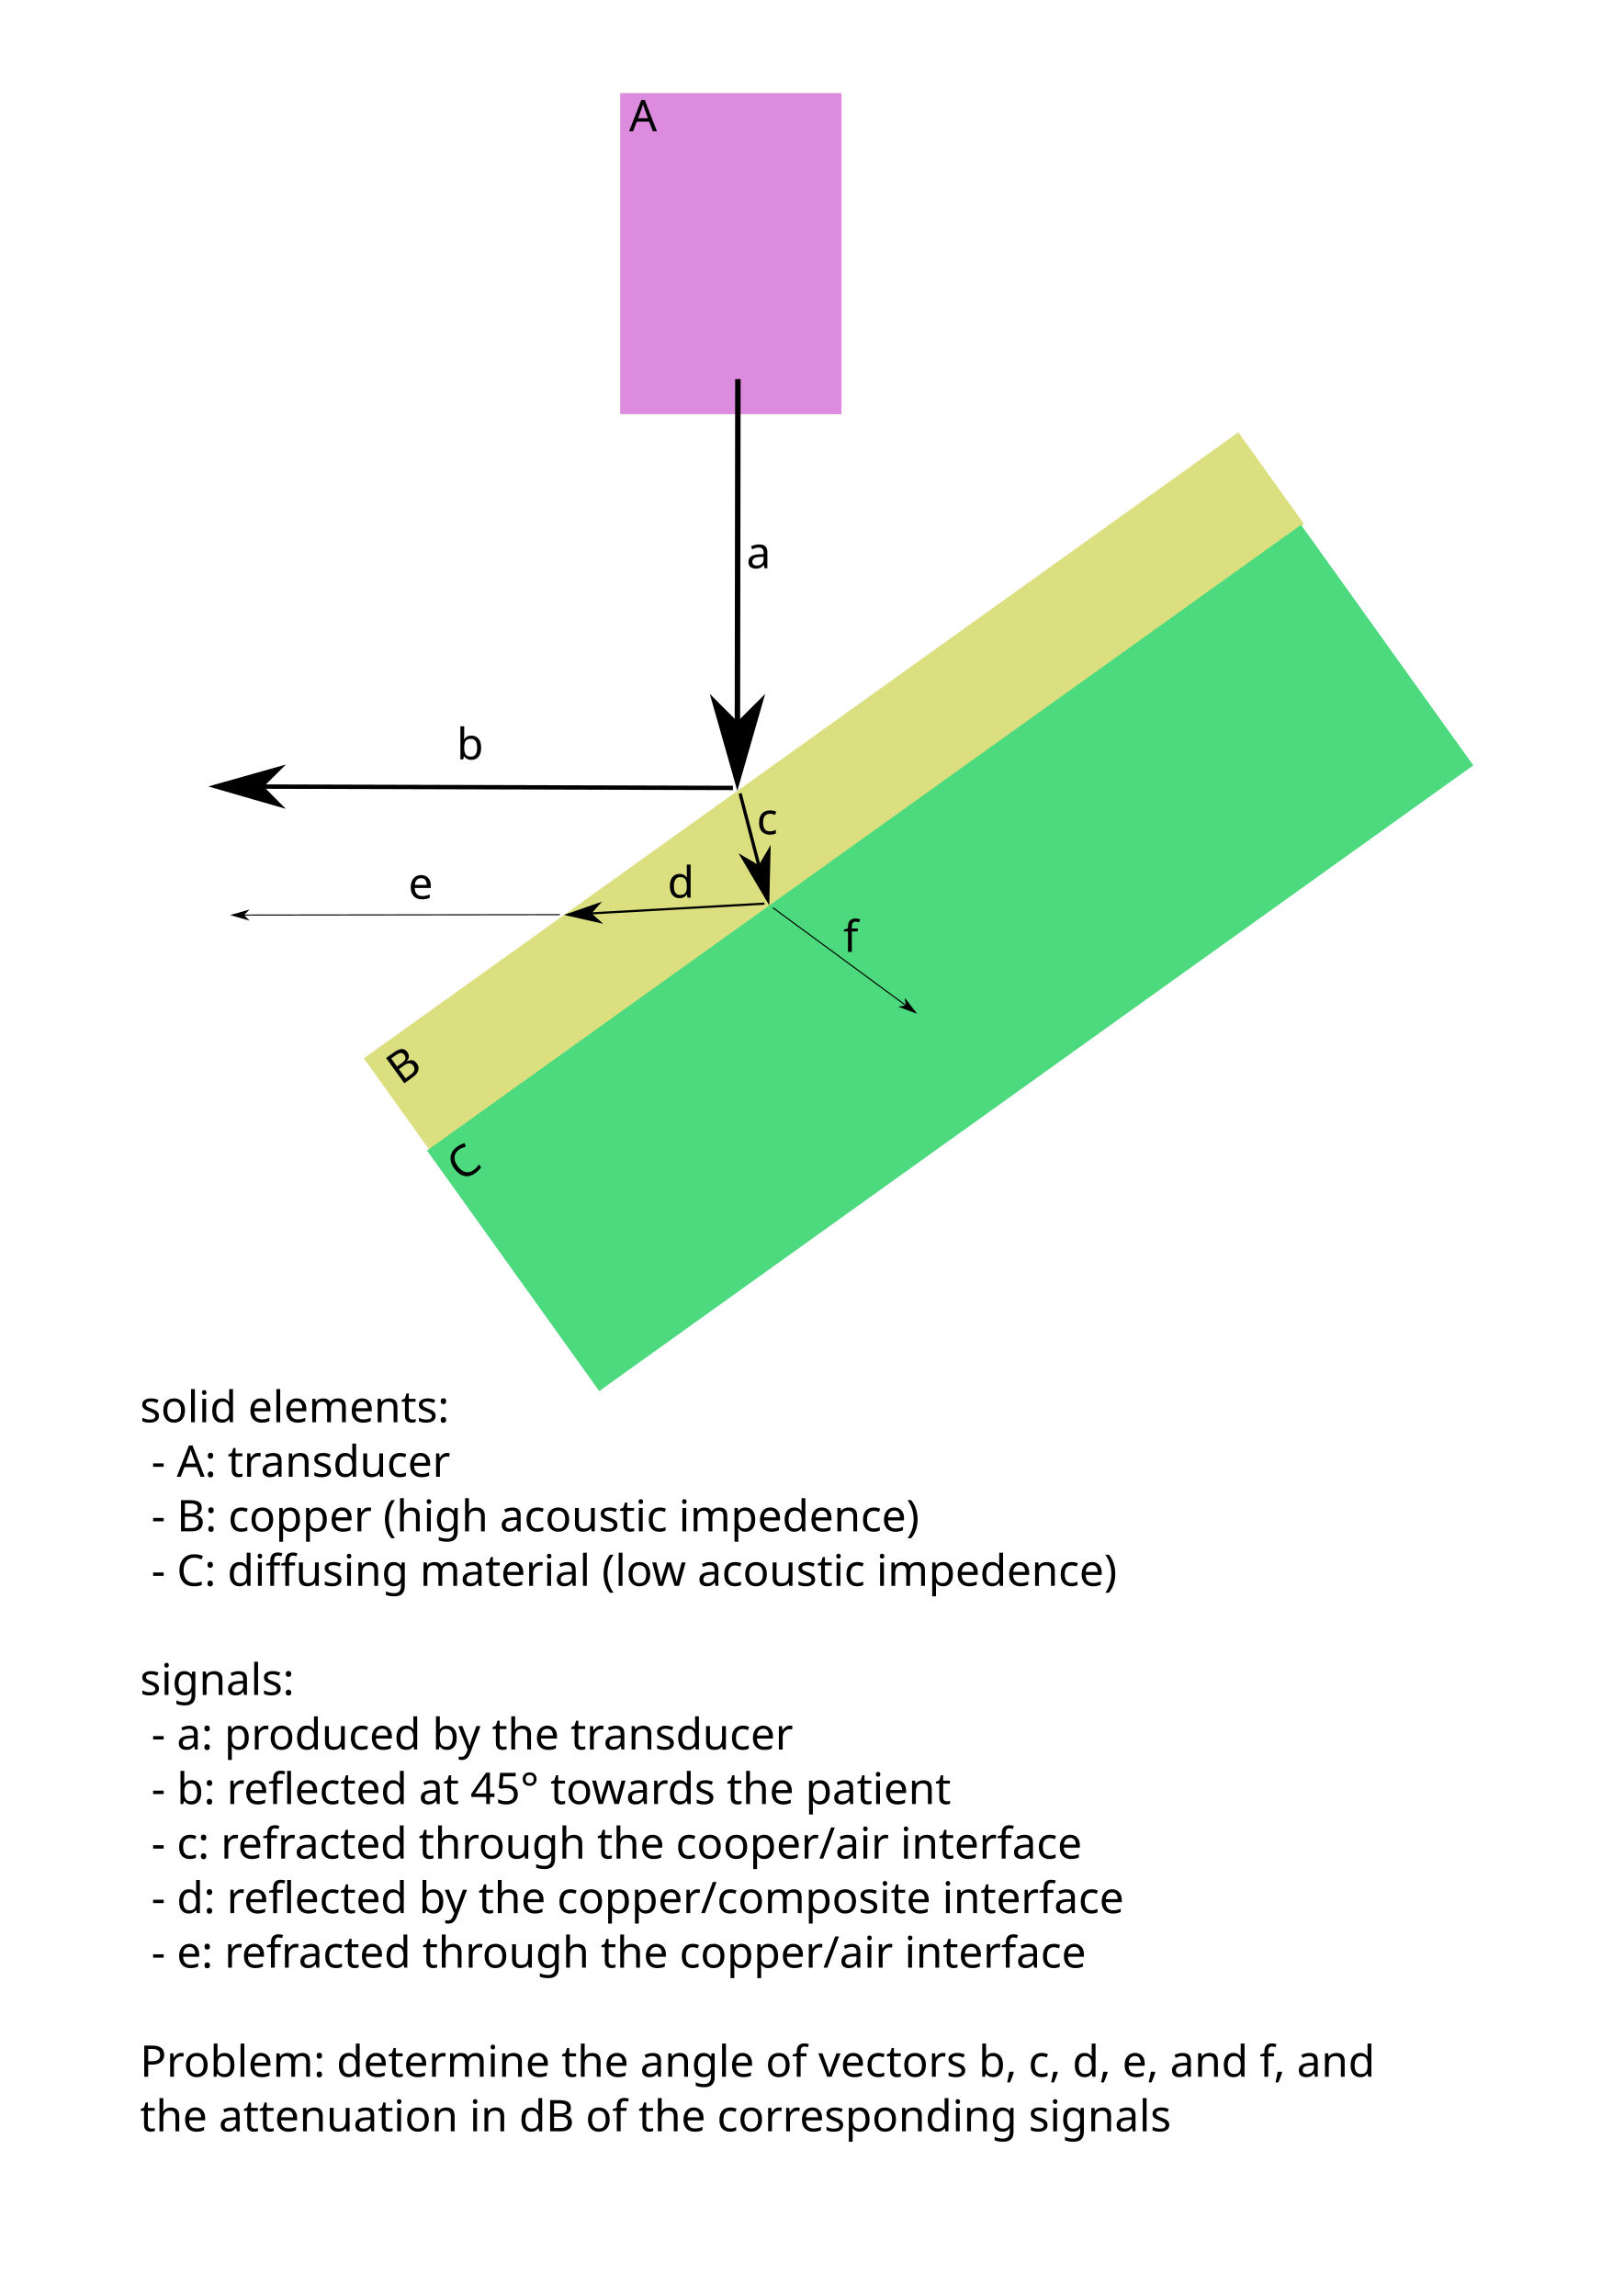
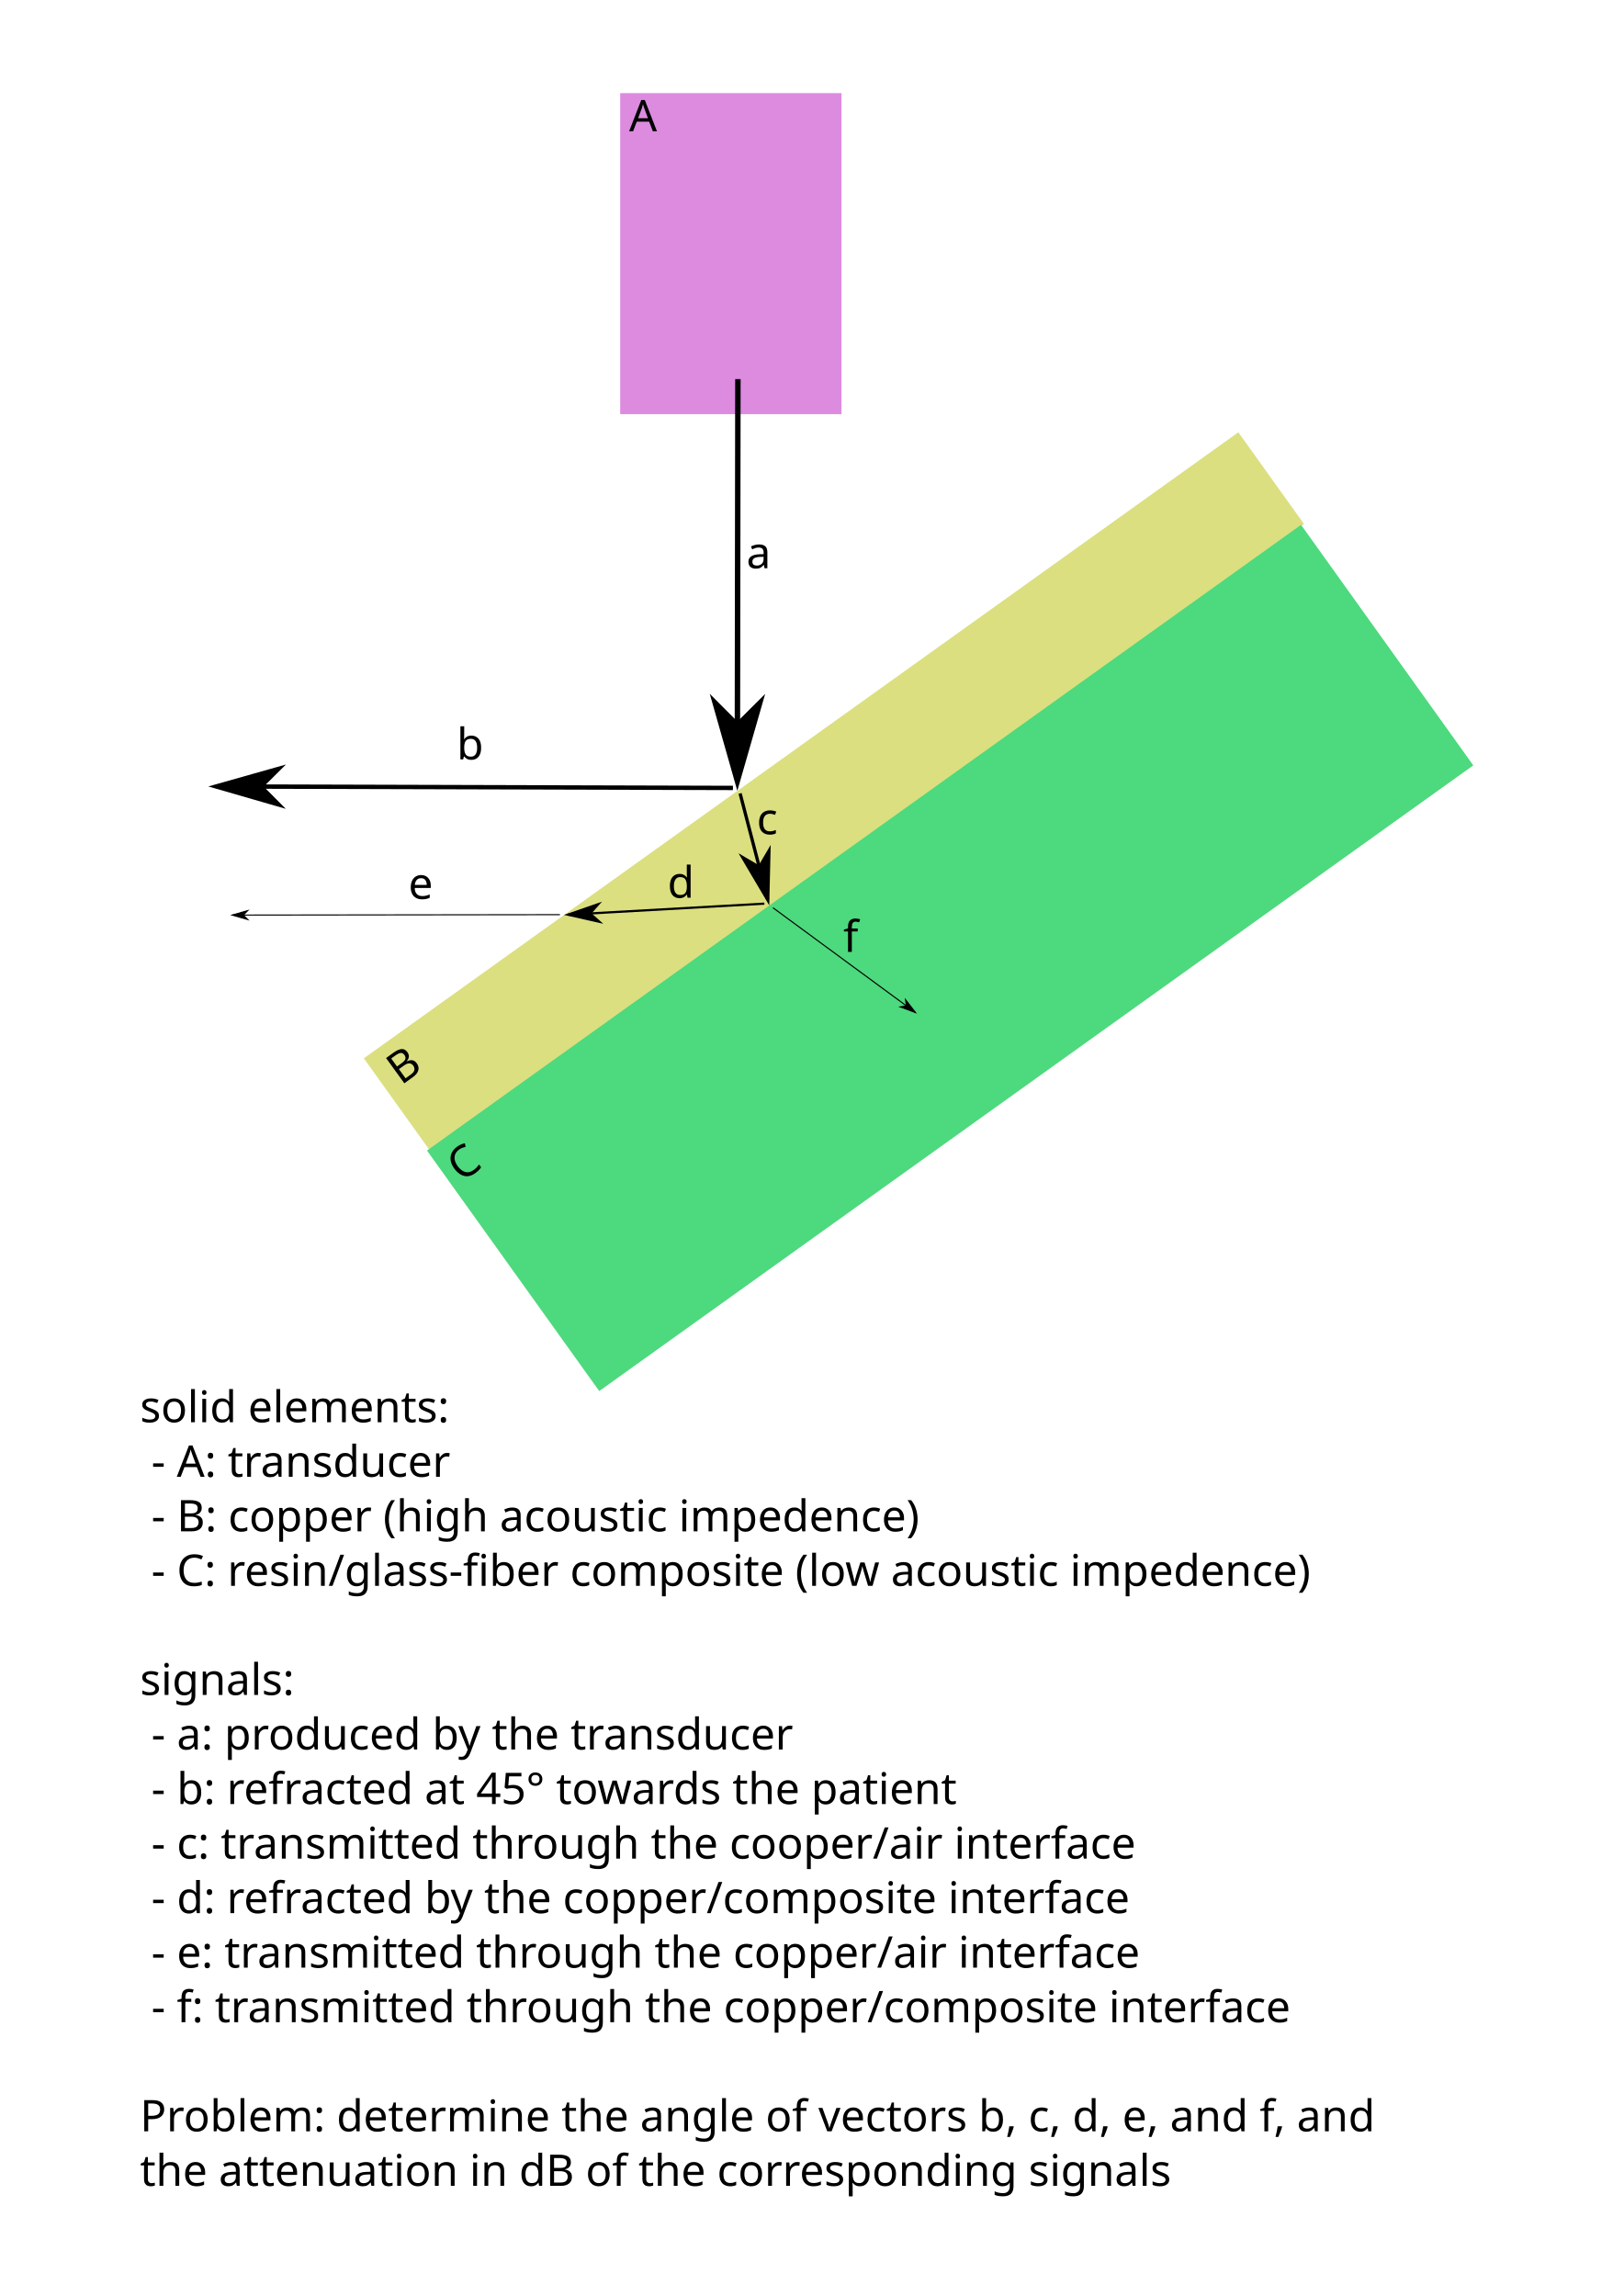
<svg xmlns="http://www.w3.org/2000/svg" width="210mm" height="297mm" viewBox="0 0 744.094 1052.362" id="svg2" version="1.1">
  <defs id="defs4">
    <marker orient="auto" refY="0.0" refX="0.0" id="marker4692" style="overflow:visible;">
      <path id="path4694" d="M 0.0,0.0 L 5.0,-5.0 L -12.5,0.0 L 5.0,5.0 L 0.0,0.0 z " style="fill-rule:evenodd;stroke:#000000;stroke-width:1pt;stroke-opacity:1;fill:#000000;fill-opacity:1" transform="scale(0.8) rotate(180) translate(12.5,0)" />
    </marker>
    <marker style="overflow:visible;" id="marker4638" refX="0.0" refY="0.0" orient="auto">
      <path transform="scale(0.8) rotate(180) translate(12.5,0)" style="fill-rule:evenodd;stroke:#000000;stroke-width:1pt;stroke-opacity:1;fill:#000000;fill-opacity:1" d="M 0.0,0.0 L 5.0,-5.0 L -12.5,0.0 L 5.0,5.0 L 0.0,0.0 z " id="path4640" />
    </marker>
    <marker orient="auto" refY="0.0" refX="0.0" id="marker4590" style="overflow:visible;">
      <path id="path4592" d="M 0.0,0.0 L 5.0,-5.0 L -12.5,0.0 L 5.0,5.0 L 0.0,0.0 z " style="fill-rule:evenodd;stroke:#000000;stroke-width:1pt;stroke-opacity:1;fill:#000000;fill-opacity:1" transform="scale(0.8) rotate(180) translate(12.5,0)" />
    </marker>
    <marker orient="auto" refY="0.0" refX="0.0" id="marker4554" style="overflow:visible;">
      <path id="path4556" d="M 0.0,0.0 L 5.0,-5.0 L -12.5,0.0 L 5.0,5.0 L 0.0,0.0 z " style="fill-rule:evenodd;stroke:#000000;stroke-width:1pt;stroke-opacity:1;fill:#000000;fill-opacity:1" transform="scale(0.8) rotate(180) translate(12.5,0)" />
    </marker>
    <marker orient="auto" refY="0.0" refX="0.0" id="marker4524" style="overflow:visible;">
      <path id="path4526" d="M 0.0,0.0 L 5.0,-5.0 L -12.5,0.0 L 5.0,5.0 L 0.0,0.0 z " style="fill-rule:evenodd;stroke:#000000;stroke-width:1pt;stroke-opacity:1;fill:#000000;fill-opacity:1" transform="scale(0.8) rotate(180) translate(12.5,0)" />
    </marker>
    <marker orient="auto" refY="0.0" refX="0.0" id="Arrow1Lend" style="overflow:visible;">
      <path id="path4237" d="M 0.0,0.0 L 5.0,-5.0 L -12.5,0.0 L 5.0,5.0 L 0.0,0.0 z " style="fill-rule:evenodd;stroke:#000000;stroke-width:1pt;stroke-opacity:1;fill:#000000;fill-opacity:1" transform="scale(0.8) rotate(180) translate(12.5,0)" />
    </marker>
  </defs>
  <g id="layer1">
    <rect style="fill:#dbdf80;fill-opacity:1;fill-rule:evenodd;stroke:none;stroke-width:0.421;stroke-linecap:butt;stroke-linejoin:round;stroke-miterlimit:4;stroke-dasharray:none;stroke-dashoffset:0;stroke-opacity:1" id="rect5070" width="492.898" height="51.694" x="-146.824" y="491.465" transform="matrix(0.8130792,-0.582153,0.582153,0.8130792,0,0)" />
    <rect style="fill:#4dd97d;fill-opacity:1;fill-rule:evenodd;stroke:none;stroke-width:0.681;stroke-linecap:butt;stroke-linejoin:round;stroke-miterlimit:4;stroke-dasharray:none;stroke-dashoffset:0;stroke-opacity:1" id="rect5070-0" width="492.637" height="135.587" x="-147.896" y="542.689" transform="matrix(0.8130792,-0.582153,0.582153,0.8130792,0,0)" />
    <rect style="fill:#dc8bdf;fill-opacity:1;fill-rule:evenodd;stroke:none;stroke-width:2;stroke-linecap:butt;stroke-linejoin:round;stroke-miterlimit:4;stroke-dasharray:none;stroke-dashoffset:0;stroke-opacity:1" id="rect4136" width="101.429" height="147.143" x="284.214" y="42.679" />
    <path style="fill:none;fill-rule:evenodd;stroke:#000000;stroke-width:2.5;stroke-linecap:butt;stroke-linejoin:miter;stroke-miterlimit:4;stroke-dasharray:none;stroke-opacity:1;marker-end:url(#Arrow1Lend)" d="m 338.156,173.762 -0.253,183.848" id="path4228" />
    <path style="fill:none;fill-rule:evenodd;stroke:#000000;stroke-width:2;stroke-linecap:butt;stroke-linejoin:miter;stroke-miterlimit:4;stroke-dasharray:none;stroke-opacity:1;marker-end:url(#marker4524)" d="M 335.883,361.146 99.342,360.478" id="path4522" />
    <path style="fill:none;fill-rule:evenodd;stroke:#000000;stroke-width:1.5;stroke-linecap:butt;stroke-linejoin:miter;stroke-miterlimit:4;stroke-dasharray:none;stroke-opacity:1;marker-end:url(#marker4554)" d="m 339.166,363.671 12.627,48.487" id="path4552" />
    <path style="fill:none;fill-rule:evenodd;stroke:#000000;stroke-width:1;stroke-linecap:butt;stroke-linejoin:miter;stroke-miterlimit:4;stroke-dasharray:none;stroke-opacity:1;marker-end:url(#marker4590)" d="m 350.278,414.179 -89.904,5.051" id="path4588" />
    <path style="fill:none;fill-rule:evenodd;stroke:#000000;stroke-width:0.5;stroke-linecap:butt;stroke-linejoin:miter;stroke-miterlimit:4;stroke-dasharray:none;stroke-opacity:1;marker-end:url(#marker4638)" d="m 256.586,419.229 -150.134,0.197" id="path4630" />
    <path style="fill:none;fill-rule:evenodd;stroke:#000000;stroke-width:0.5;stroke-linecap:butt;stroke-linejoin:miter;stroke-miterlimit:4;stroke-dasharray:none;stroke-opacity:1;marker-end:url(#marker4692)" d="m 354.215,416.059 65.263,47.993" id="path4684" />
    <text xml:space="preserve" style="font-style:normal;font-weight:normal;font-size:20px;line-height:125%;font-family:sans-serif;letter-spacing:0px;word-spacing:0px;fill:#000000;fill-opacity:1;stroke:none;stroke-width:1px;stroke-linecap:butt;stroke-linejoin:miter;stroke-opacity:1" x="288.296" y="60.198" id="text4750">
      <tspan id="tspan4752" x="288.296" y="60.198">A</tspan>
    </text>
    <text xml:space="preserve" style="font-style:normal;font-weight:normal;font-size:20px;line-height:125%;font-family:sans-serif;letter-spacing:0px;word-spacing:0px;fill:#000000;fill-opacity:1;stroke:none;stroke-width:1px;stroke-linecap:butt;stroke-linejoin:miter;stroke-opacity:1" x="342.064" y="260.445" id="text4754">
      <tspan id="tspan4756" x="342.064" y="260.445">a</tspan>
    </text>
    <text xml:space="preserve" style="font-style:normal;font-weight:normal;font-size:20px;line-height:125%;font-family:sans-serif;letter-spacing:0px;word-spacing:0px;fill:#000000;fill-opacity:1;stroke:none;stroke-width:1px;stroke-linecap:butt;stroke-linejoin:miter;stroke-opacity:1" x="108.086" y="348.286" id="text4758">
      <tspan x="108.086" y="348.286" id="tspan4762" />
    </text>
    <text xml:space="preserve" style="font-style:normal;font-weight:normal;font-size:20px;line-height:125%;font-family:sans-serif;letter-spacing:0px;word-spacing:0px;fill:#000000;fill-opacity:1;stroke:none;stroke-width:1px;stroke-linecap:butt;stroke-linejoin:miter;stroke-opacity:1" x="113.137" y="442.23" id="text4766">
      <tspan id="tspan4768" x="113.137" y="442.23" />
    </text>
    <text xml:space="preserve" style="font-style:normal;font-weight:normal;font-size:20px;line-height:125%;font-family:sans-serif;letter-spacing:0px;word-spacing:0px;fill:#000000;fill-opacity:1;stroke:none;stroke-width:1px;stroke-linecap:butt;stroke-linejoin:miter;stroke-opacity:1" x="-142.813" y="510.904" id="text4770" transform="matrix(0.8102417,-0.5860959,0.5860959,0.8102417,0,0)">
      <tspan id="tspan4772" x="-142.813" y="510.904">B</tspan>
    </text>
    <text xml:space="preserve" style="font-style:normal;font-weight:normal;font-size:20px;line-height:125%;font-family:sans-serif;letter-spacing:0px;word-spacing:0px;fill:#000000;fill-opacity:1;stroke:none;stroke-width:1px;stroke-linecap:butt;stroke-linejoin:miter;stroke-opacity:1" x="-151.978" y="561.711" id="text4774" transform="matrix(0.8043698,-0.5941289,0.5941289,0.8043698,0,0)">
      <tspan id="tspan4776" x="-151.978" y="561.711">C</tspan>
    </text>
    <text xml:space="preserve" style="font-style:normal;font-weight:normal;font-size:20px;line-height:125%;font-family:sans-serif;letter-spacing:0px;word-spacing:0px;fill:#000000;fill-opacity:1;stroke:none;stroke-width:1px;stroke-linecap:butt;stroke-linejoin:miter;stroke-opacity:1" x="64.172" y="651.874" id="text4778">
      <tspan id="tspan4780" x="64.172" y="651.874">solid elements: </tspan>
      <tspan x="64.172" y="676.874" id="tspan4782"> - A: transducer</tspan>
      <tspan x="64.172" y="701.874" id="tspan4784"> - B: copper (high acoustic impedence)</tspan>
-       <tspan x="64.172" y="726.874" id="tspan4788"> - C: diffusing material (low acoustic impedence)</tspan>
+       <tspan x="64.172" y="726.874" id="tspan4788"> - C: resin/glass-fiber composite (low acoustic impedence)</tspan>
      <tspan x="64.172" y="751.874" id="tspan4792" />
      <tspan x="64.172" y="776.874" id="tspan4794">signals:</tspan>
      <tspan x="64.172" y="801.874" id="tspan4798"> - a: produced by the transducer</tspan>
-       <tspan x="64.172" y="826.874" id="tspan4800"> - b: reflected at 45° towards the patient</tspan>
-       <tspan x="64.172" y="851.874" id="tspan4796"> - c: refracted through the cooper/air interface</tspan>
-       <tspan x="64.172" y="876.874" id="tspan4802"> - d: reflected by the copper/composite interface</tspan>
-       <tspan x="64.172" y="901.874" id="tspan4804"> - e: refracted through the copper/air interface</tspan>
-       <tspan x="64.172" y="926.874" id="tspan5048" />
-       <tspan x="64.172" y="951.874" id="tspan5060">Problem: determine the angle of vectors b, c, d, e, and f, and </tspan>
-       <tspan x="64.172" y="976.874" id="tspan5062">the attenuation in dB of the corresponding signals</tspan>
+       <tspan x="64.172" y="826.874" id="tspan4800"> - b: refracted at 45° towards the patient</tspan>
+       <tspan x="64.172" y="851.874" id="tspan4796"> - c: transmitted through the cooper/air interface</tspan>
+       <tspan x="64.172" y="876.874" id="tspan4802"> - d: refracted by the copper/composite interface</tspan>
+       <tspan x="64.172" y="901.874" id="tspan4804"> - e: transmitted through the copper/air interface</tspan>
+       <tspan x="64.172" y="926.874" id="tspan5861"> - f: transmitted through the copper/composite interface</tspan>
+       <tspan x="64.172" y="951.874" id="tspan5048" />
+       <tspan x="64.172" y="976.874" id="tspan5060">Problem: determine the angle of vectors b, c, d, e, and f, and </tspan>
+       <tspan x="64.172" y="1001.874" id="tspan5062">the attenuation in dB of the corresponding signals</tspan>
    </text>
    <text xml:space="preserve" style="font-style:normal;font-weight:normal;font-size:20px;line-height:125%;font-family:sans-serif;letter-spacing:0px;word-spacing:0px;fill:#000000;fill-opacity:1;stroke:none;stroke-width:1px;stroke-linecap:butt;stroke-linejoin:miter;stroke-opacity:1" x="209.286" y="348.077" id="text4908">
      <tspan id="tspan4910" x="209.286" y="348.077">b</tspan>
    </text>
    <text xml:space="preserve" style="font-style:normal;font-weight:normal;font-size:20px;line-height:125%;font-family:sans-serif;letter-spacing:0px;word-spacing:0px;fill:#000000;fill-opacity:1;stroke:none;stroke-width:1px;stroke-linecap:butt;stroke-linejoin:miter;stroke-opacity:1" x="346.786" y="382.362" id="text4912">
      <tspan id="tspan4914" x="346.786" y="382.362">c</tspan>
    </text>
    <text xml:space="preserve" style="font-style:normal;font-weight:normal;font-size:20px;line-height:125%;font-family:sans-serif;letter-spacing:0px;word-spacing:0px;fill:#000000;fill-opacity:1;stroke:none;stroke-width:1px;stroke-linecap:butt;stroke-linejoin:miter;stroke-opacity:1" x="305.893" y="411.469" id="text4916">
      <tspan id="tspan4918" x="305.893" y="411.469">d</tspan>
    </text>
    <text xml:space="preserve" style="font-style:normal;font-weight:normal;font-size:20px;line-height:125%;font-family:sans-serif;letter-spacing:0px;word-spacing:0px;fill:#000000;fill-opacity:1;stroke:none;stroke-width:1px;stroke-linecap:butt;stroke-linejoin:miter;stroke-opacity:1" x="187.143" y="412.005" id="text4920">
      <tspan id="tspan4922" x="187.143" y="412.005">e</tspan>
    </text>
    <text xml:space="preserve" style="font-style:normal;font-weight:normal;font-size:20px;line-height:125%;font-family:sans-serif;letter-spacing:0px;word-spacing:0px;fill:#000000;fill-opacity:1;stroke:none;stroke-width:1px;stroke-linecap:butt;stroke-linejoin:miter;stroke-opacity:1" x="386.429" y="436.291" id="text4924">
      <tspan id="tspan4926" x="386.429" y="436.291">f</tspan>
    </text>
  </g>
</svg>
